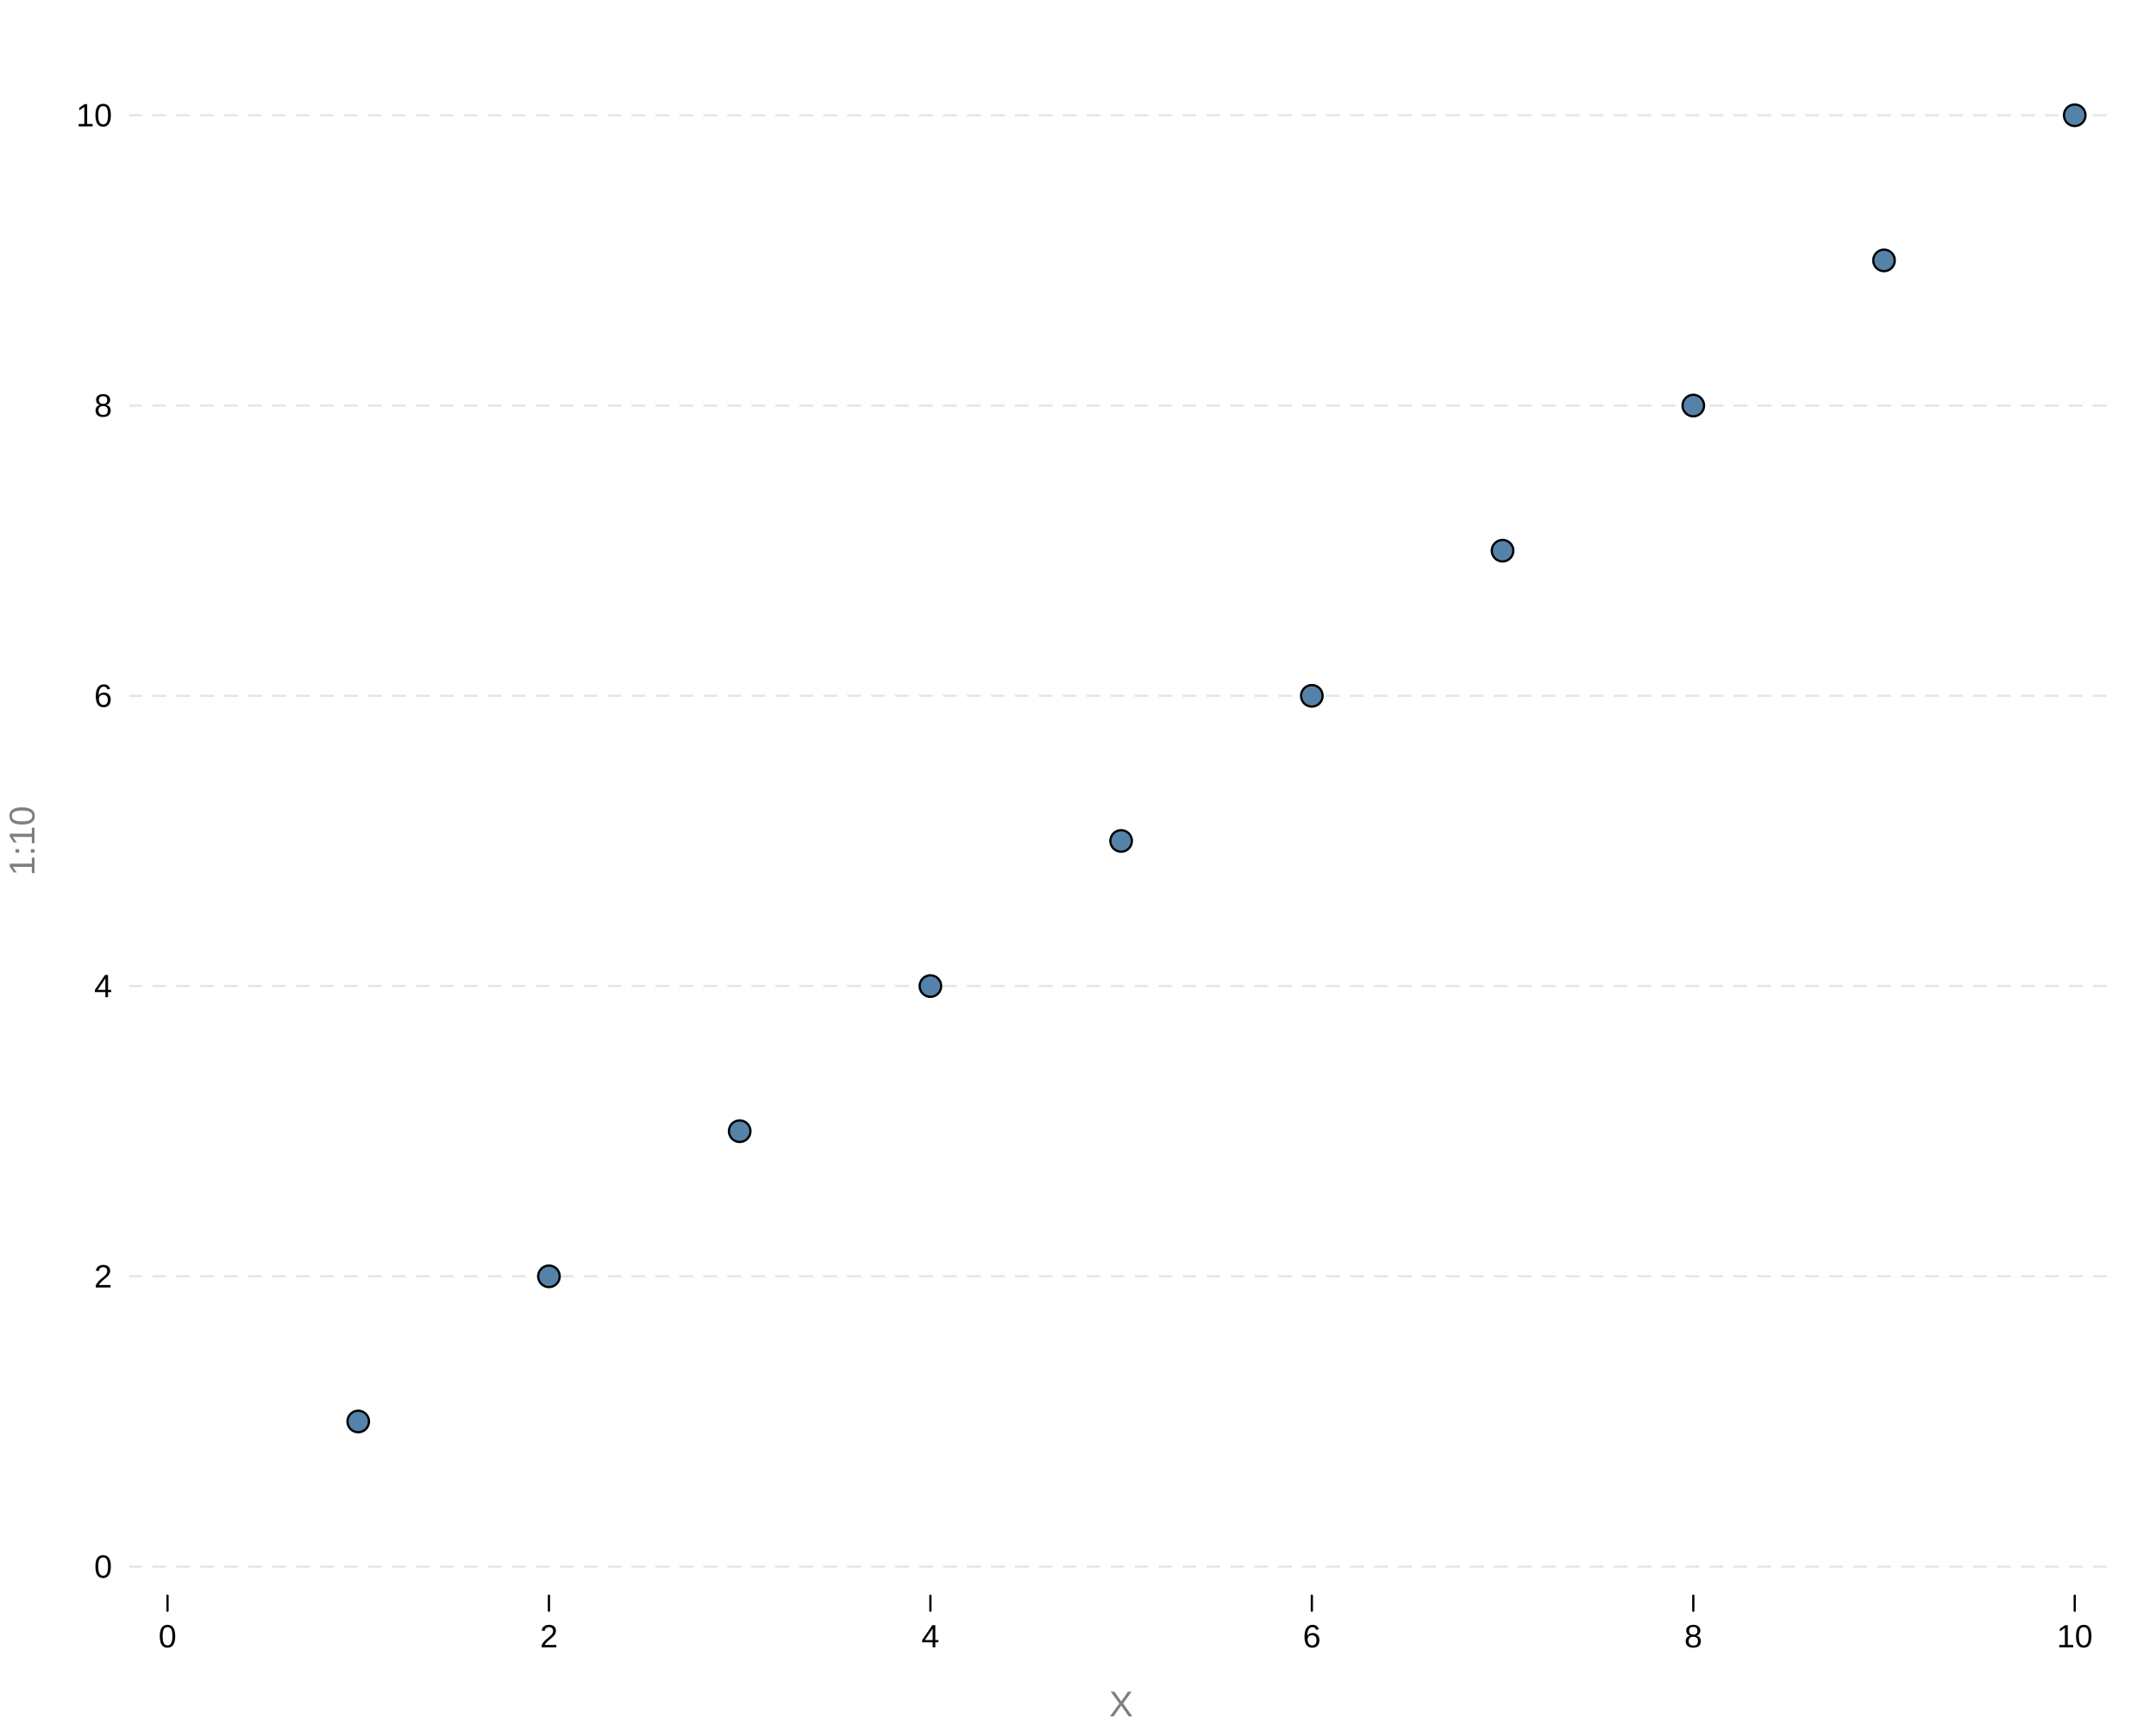
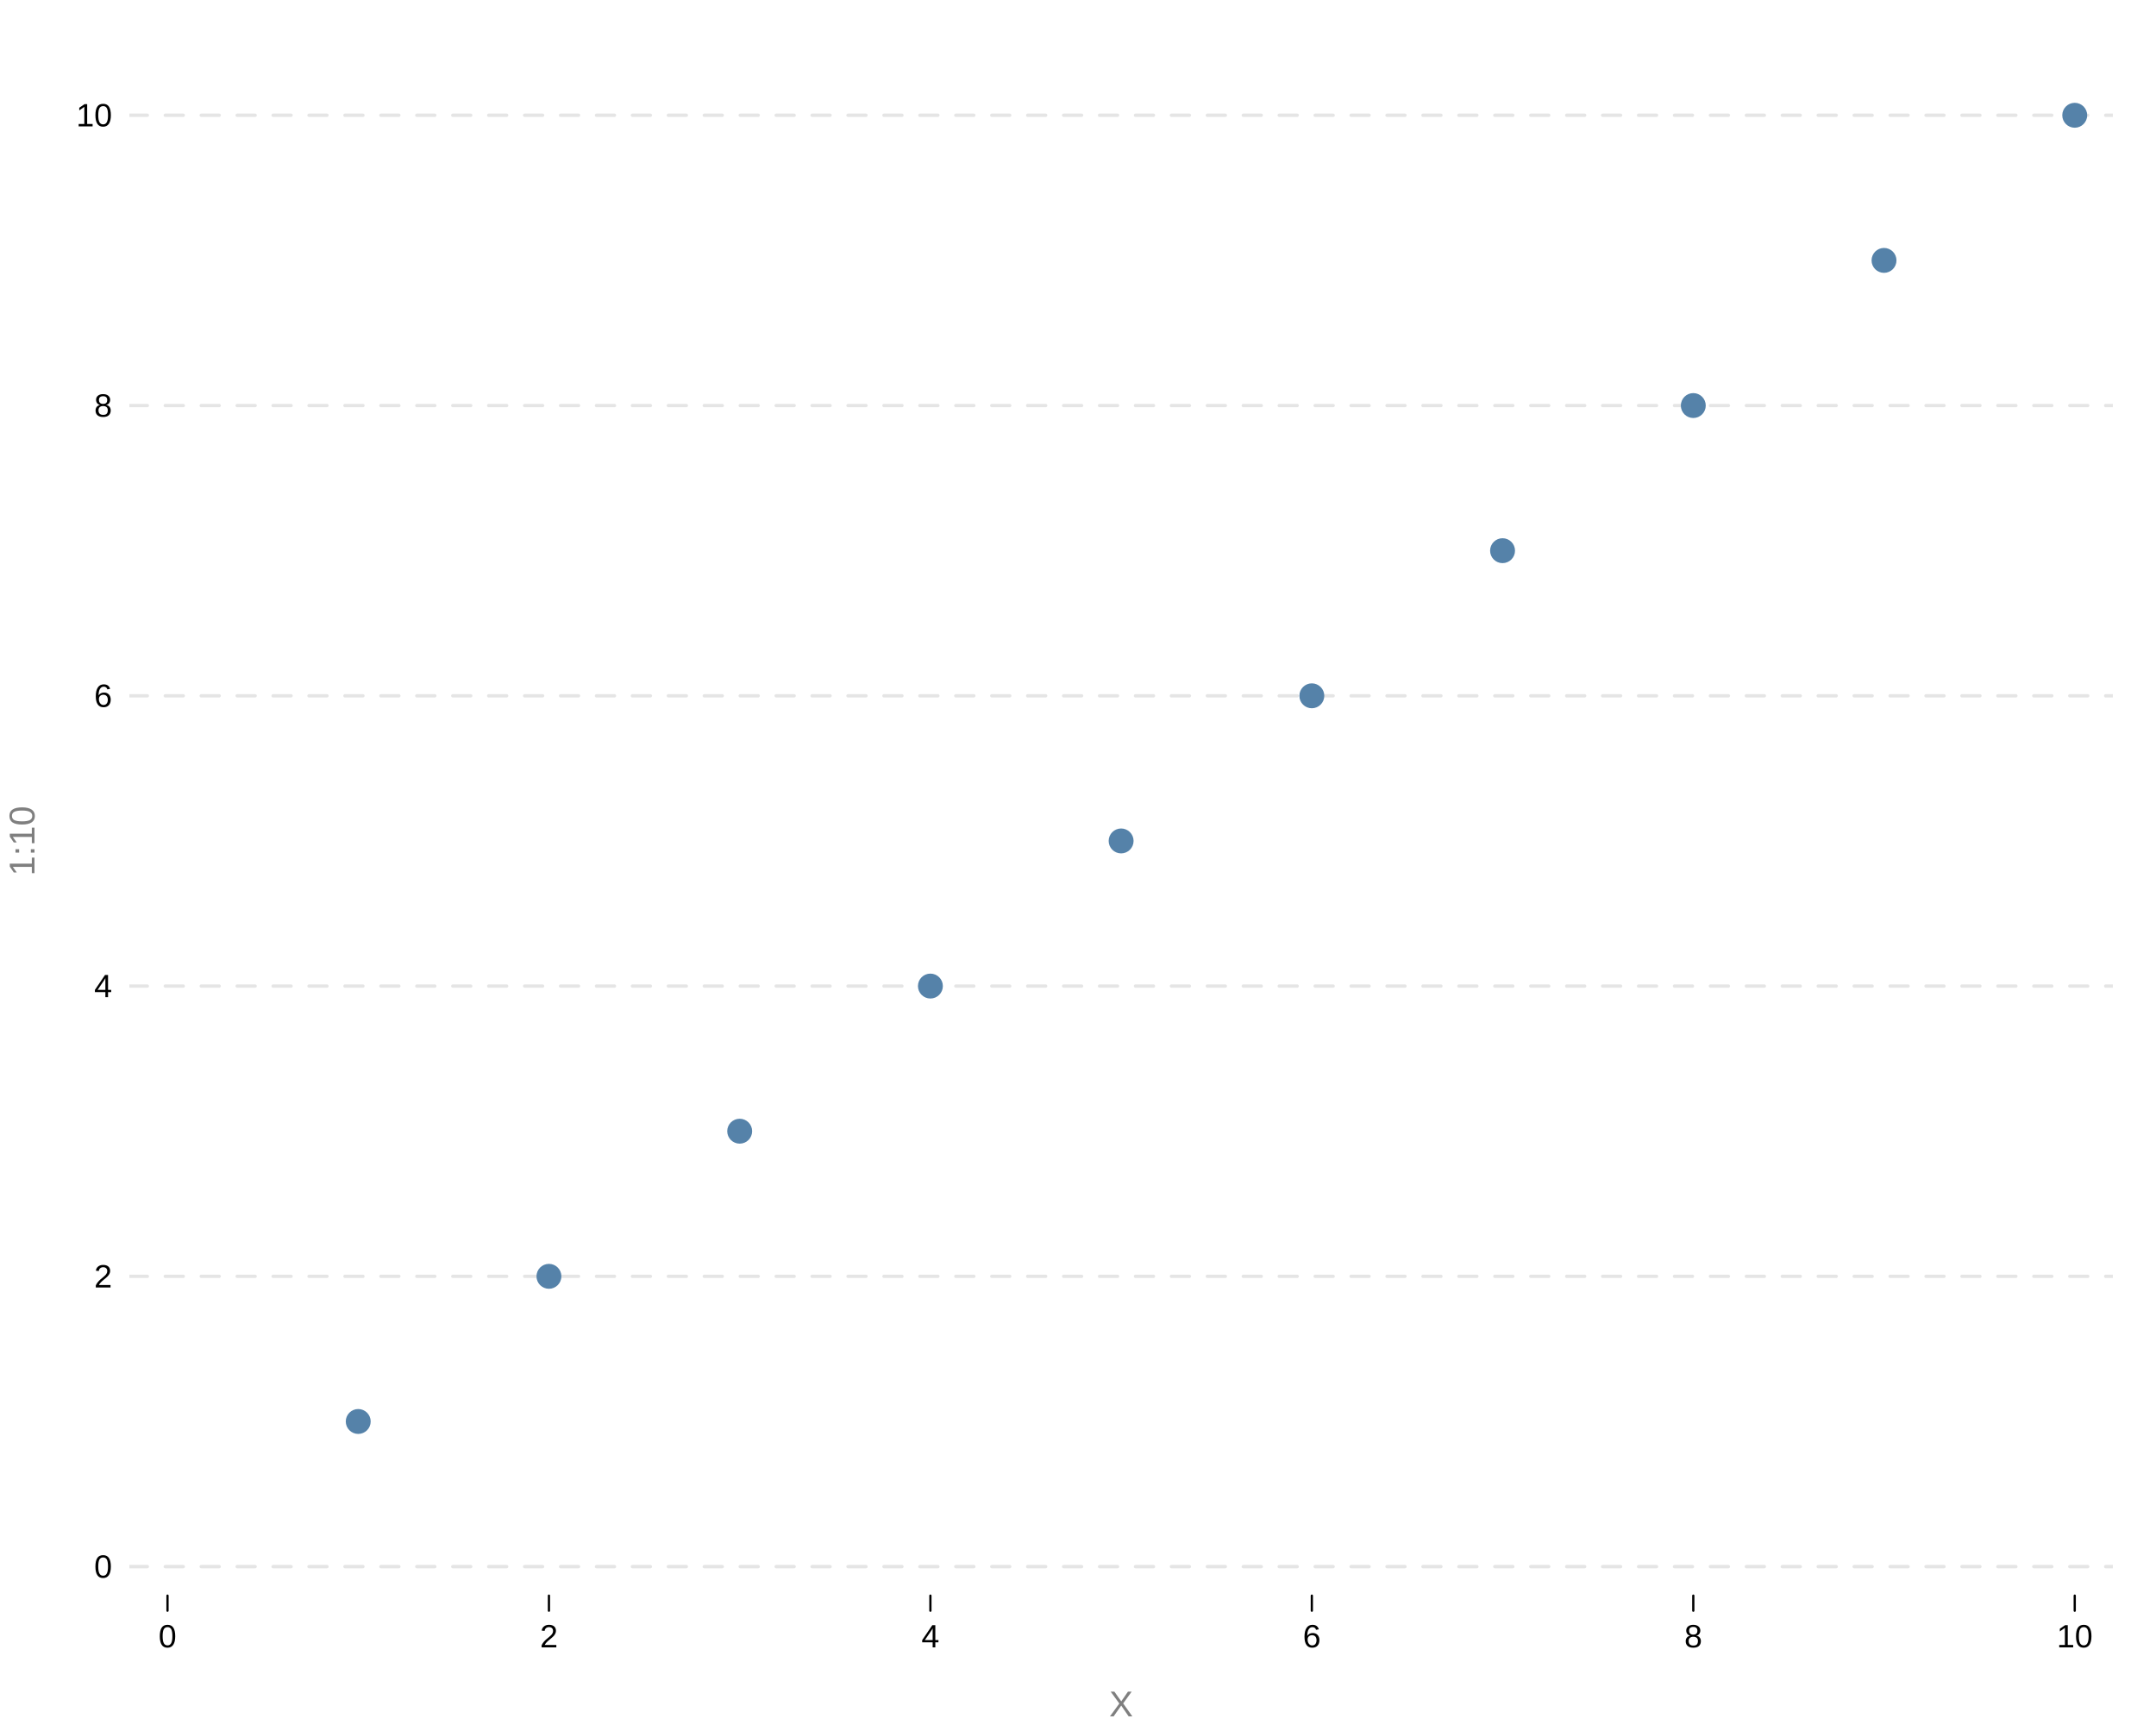
<svg xmlns="http://www.w3.org/2000/svg" viewBox="0 0 720.00 576.00">
  <defs>
    <style type="text/css">
    line, polyline, polygon, path, rect, circle {
      fill: none;
      stroke: #000000;
      stroke-linecap: round;
      stroke-linejoin: round;
      stroke-miterlimit: 10.00;
    }
  </style>
  </defs>
  <rect width="100%" height="100%" style="stroke: none; fill: #FFFFFF;" />
  <defs>
    <clipPath id="cpNDMuMjB8NzA1LjYwfDUzMi44MHwyOC44MA==">
      <rect x="43.20" y="28.80" width="662.40" height="504.00" />
    </clipPath>
  </defs>
-   <line x1="43.20" y1="523.11" x2="705.60" y2="523.11" style="stroke-width: 0.75; stroke: #E5E5E5; stroke-dasharray: 4.00,4.00;" clip-path="url(#cpNDMuMjB8NzA1LjYwfDUzMi44MHwyOC44MA==)" />
-   <line x1="43.20" y1="426.18" x2="705.60" y2="426.18" style="stroke-width: 0.75; stroke: #E5E5E5; stroke-dasharray: 4.00,4.00;" clip-path="url(#cpNDMuMjB8NzA1LjYwfDUzMi44MHwyOC44MA==)" />
-   <line x1="43.20" y1="329.26" x2="705.60" y2="329.26" style="stroke-width: 0.75; stroke: #E5E5E5; stroke-dasharray: 4.00,4.00;" clip-path="url(#cpNDMuMjB8NzA1LjYwfDUzMi44MHwyOC44MA==)" />
-   <line x1="43.20" y1="232.34" x2="705.60" y2="232.34" style="stroke-width: 0.75; stroke: #E5E5E5; stroke-dasharray: 4.00,4.00;" clip-path="url(#cpNDMuMjB8NzA1LjYwfDUzMi44MHwyOC44MA==)" />
-   <line x1="43.20" y1="135.42" x2="705.60" y2="135.42" style="stroke-width: 0.75; stroke: #E5E5E5; stroke-dasharray: 4.00,4.00;" clip-path="url(#cpNDMuMjB8NzA1LjYwfDUzMi44MHwyOC44MA==)" />
-   <line x1="43.20" y1="38.49" x2="705.60" y2="38.49" style="stroke-width: 0.75; stroke: #E5E5E5; stroke-dasharray: 4.00,4.00;" clip-path="url(#cpNDMuMjB8NzA1LjYwfDUzMi44MHwyOC44MA==)" />
-   <circle cx="119.63" cy="474.65" r="2.70pt" style="stroke-width: 0.75; fill: #5582A9;" clip-path="url(#cpNDMuMjB8NzA1LjYwfDUzMi44MHwyOC44MA==)" />
-   <circle cx="183.32" cy="426.18" r="2.70pt" style="stroke-width: 0.75; fill: #5582A9;" clip-path="url(#cpNDMuMjB8NzA1LjYwfDUzMi44MHwyOC44MA==)" />
-   <circle cx="247.02" cy="377.72" r="2.70pt" style="stroke-width: 0.75; fill: #5582A9;" clip-path="url(#cpNDMuMjB8NzA1LjYwfDUzMi44MHwyOC44MA==)" />
-   <circle cx="310.71" cy="329.26" r="2.70pt" style="stroke-width: 0.75; fill: #5582A9;" clip-path="url(#cpNDMuMjB8NzA1LjYwfDUzMi44MHwyOC44MA==)" />
-   <circle cx="374.40" cy="280.80" r="2.70pt" style="stroke-width: 0.75; fill: #5582A9;" clip-path="url(#cpNDMuMjB8NzA1LjYwfDUzMi44MHwyOC44MA==)" />
-   <circle cx="438.09" cy="232.34" r="2.70pt" style="stroke-width: 0.75; fill: #5582A9;" clip-path="url(#cpNDMuMjB8NzA1LjYwfDUzMi44MHwyOC44MA==)" />
-   <circle cx="501.78" cy="183.88" r="2.70pt" style="stroke-width: 0.75; fill: #5582A9;" clip-path="url(#cpNDMuMjB8NzA1LjYwfDUzMi44MHwyOC44MA==)" />
-   <circle cx="565.48" cy="135.42" r="2.70pt" style="stroke-width: 0.75; fill: #5582A9;" clip-path="url(#cpNDMuMjB8NzA1LjYwfDUzMi44MHwyOC44MA==)" />
-   <circle cx="629.17" cy="86.95" r="2.70pt" style="stroke-width: 0.75; fill: #5582A9;" clip-path="url(#cpNDMuMjB8NzA1LjYwfDUzMi44MHwyOC44MA==)" />
-   <circle cx="692.86" cy="38.49" r="2.70pt" style="stroke-width: 0.75; fill: #5582A9;" clip-path="url(#cpNDMuMjB8NzA1LjYwfDUzMi44MHwyOC44MA==)" />
+   <line x1="43.20" y1="523.11" x2="705.60" y2="523.11" style="stroke-width: 1.12; stroke: #E5E5E5; stroke-dasharray: 6.00,6.00;" clip-path="url(#cpNDMuMjB8NzA1LjYwfDUzMi44MHwyOC44MA==)" />
+   <line x1="43.20" y1="426.18" x2="705.60" y2="426.18" style="stroke-width: 1.12; stroke: #E5E5E5; stroke-dasharray: 6.00,6.00;" clip-path="url(#cpNDMuMjB8NzA1LjYwfDUzMi44MHwyOC44MA==)" />
+   <line x1="43.20" y1="329.26" x2="705.60" y2="329.26" style="stroke-width: 1.12; stroke: #E5E5E5; stroke-dasharray: 6.00,6.00;" clip-path="url(#cpNDMuMjB8NzA1LjYwfDUzMi44MHwyOC44MA==)" />
+   <line x1="43.20" y1="232.34" x2="705.60" y2="232.34" style="stroke-width: 1.12; stroke: #E5E5E5; stroke-dasharray: 6.00,6.00;" clip-path="url(#cpNDMuMjB8NzA1LjYwfDUzMi44MHwyOC44MA==)" />
+   <line x1="43.20" y1="135.42" x2="705.60" y2="135.42" style="stroke-width: 1.12; stroke: #E5E5E5; stroke-dasharray: 6.00,6.00;" clip-path="url(#cpNDMuMjB8NzA1LjYwfDUzMi44MHwyOC44MA==)" />
+   <line x1="43.20" y1="38.49" x2="705.60" y2="38.49" style="stroke-width: 1.12; stroke: #E5E5E5; stroke-dasharray: 6.00,6.00;" clip-path="url(#cpNDMuMjB8NzA1LjYwfDUzMi44MHwyOC44MA==)" />
+   <circle cx="119.63" cy="474.65" r="2.70pt" style="stroke-width: 1.12; stroke: #5582A9; fill: #5582A9;" clip-path="url(#cpNDMuMjB8NzA1LjYwfDUzMi44MHwyOC44MA==)" />
+   <circle cx="183.32" cy="426.18" r="2.70pt" style="stroke-width: 1.12; stroke: #5582A9; fill: #5582A9;" clip-path="url(#cpNDMuMjB8NzA1LjYwfDUzMi44MHwyOC44MA==)" />
+   <circle cx="247.02" cy="377.72" r="2.70pt" style="stroke-width: 1.12; stroke: #5582A9; fill: #5582A9;" clip-path="url(#cpNDMuMjB8NzA1LjYwfDUzMi44MHwyOC44MA==)" />
+   <circle cx="310.71" cy="329.26" r="2.70pt" style="stroke-width: 1.12; stroke: #5582A9; fill: #5582A9;" clip-path="url(#cpNDMuMjB8NzA1LjYwfDUzMi44MHwyOC44MA==)" />
+   <circle cx="374.40" cy="280.80" r="2.70pt" style="stroke-width: 1.12; stroke: #5582A9; fill: #5582A9;" clip-path="url(#cpNDMuMjB8NzA1LjYwfDUzMi44MHwyOC44MA==)" />
+   <circle cx="438.09" cy="232.34" r="2.70pt" style="stroke-width: 1.12; stroke: #5582A9; fill: #5582A9;" clip-path="url(#cpNDMuMjB8NzA1LjYwfDUzMi44MHwyOC44MA==)" />
+   <circle cx="501.78" cy="183.88" r="2.70pt" style="stroke-width: 1.12; stroke: #5582A9; fill: #5582A9;" clip-path="url(#cpNDMuMjB8NzA1LjYwfDUzMi44MHwyOC44MA==)" />
+   <circle cx="565.48" cy="135.42" r="2.70pt" style="stroke-width: 1.12; stroke: #5582A9; fill: #5582A9;" clip-path="url(#cpNDMuMjB8NzA1LjYwfDUzMi44MHwyOC44MA==)" />
+   <circle cx="629.17" cy="86.95" r="2.70pt" style="stroke-width: 1.12; stroke: #5582A9; fill: #5582A9;" clip-path="url(#cpNDMuMjB8NzA1LjYwfDUzMi44MHwyOC44MA==)" />
+   <circle cx="692.86" cy="38.49" r="2.70pt" style="stroke-width: 1.12; stroke: #5582A9; fill: #5582A9;" clip-path="url(#cpNDMuMjB8NzA1LjYwfDUzMi44MHwyOC44MA==)" />
  <defs>
    <clipPath id="cpMC4wMHw3MjAuMDB8NTc2LjAwfDAuMDA=">
      <rect x="0.00" y="0.00" width="720.00" height="576.00" />
    </clipPath>
  </defs>
  <g clip-path="url(#cpMC4wMHw3MjAuMDB8NTc2LjAwfDAuMDA=)">
    <text x="370.40" y="573.12" style="font-size: 12.00px; fill: #7F7F7F; font-family: Liberation Sans;" textLength="8.00px" lengthAdjust="spacingAndGlyphs">X</text>
  </g>
  <g clip-path="url(#cpMC4wMHw3MjAuMDB8NTc2LjAwfDAuMDA=)">
    <text transform="translate(11.52,292.47) rotate(-90)" style="font-size: 12.00px; fill: #7F7F7F; font-family: Liberation Sans;" textLength="23.34px" lengthAdjust="spacingAndGlyphs">1:10</text>
  </g>
  <g clip-path="url(#cpMC4wMHw3MjAuMDB8NTc2LjAwfDAuMDA=)">
    <text x="31.44" y="526.82" style="font-size: 10.80px; font-family: Liberation Sans;" textLength="6.00px" lengthAdjust="spacingAndGlyphs">0</text>
  </g>
  <g clip-path="url(#cpMC4wMHw3MjAuMDB8NTc2LjAwfDAuMDA=)">
    <text x="31.44" y="429.90" style="font-size: 10.80px; font-family: Liberation Sans;" textLength="6.00px" lengthAdjust="spacingAndGlyphs">2</text>
  </g>
  <g clip-path="url(#cpMC4wMHw3MjAuMDB8NTc2LjAwfDAuMDA=)">
    <text x="31.44" y="332.97" style="font-size: 10.80px; font-family: Liberation Sans;" textLength="6.00px" lengthAdjust="spacingAndGlyphs">4</text>
  </g>
  <g clip-path="url(#cpMC4wMHw3MjAuMDB8NTc2LjAwfDAuMDA=)">
    <text x="31.44" y="236.05" style="font-size: 10.80px; font-family: Liberation Sans;" textLength="6.00px" lengthAdjust="spacingAndGlyphs">6</text>
  </g>
  <g clip-path="url(#cpMC4wMHw3MjAuMDB8NTc2LjAwfDAuMDA=)">
    <text x="31.44" y="139.13" style="font-size: 10.80px; font-family: Liberation Sans;" textLength="6.00px" lengthAdjust="spacingAndGlyphs">8</text>
  </g>
  <g clip-path="url(#cpMC4wMHw3MjAuMDB8NTc2LjAwfDAuMDA=)">
    <text x="25.44" y="42.20" style="font-size: 10.80px; font-family: Liberation Sans;" textLength="12.00px" lengthAdjust="spacingAndGlyphs">10</text>
  </g>
  <line x1="55.94" y1="532.80" x2="55.94" y2="537.84" style="stroke-width: 0.75;" clip-path="url(#cpMC4wMHw3MjAuMDB8NTc2LjAwfDAuMDA=)" />
  <line x1="183.32" y1="532.80" x2="183.32" y2="537.84" style="stroke-width: 0.75;" clip-path="url(#cpMC4wMHw3MjAuMDB8NTc2LjAwfDAuMDA=)" />
  <line x1="310.71" y1="532.80" x2="310.71" y2="537.84" style="stroke-width: 0.75;" clip-path="url(#cpMC4wMHw3MjAuMDB8NTc2LjAwfDAuMDA=)" />
  <line x1="438.09" y1="532.80" x2="438.09" y2="537.84" style="stroke-width: 0.75;" clip-path="url(#cpMC4wMHw3MjAuMDB8NTc2LjAwfDAuMDA=)" />
  <line x1="565.48" y1="532.80" x2="565.48" y2="537.84" style="stroke-width: 0.75;" clip-path="url(#cpMC4wMHw3MjAuMDB8NTc2LjAwfDAuMDA=)" />
  <line x1="692.86" y1="532.80" x2="692.86" y2="537.84" style="stroke-width: 0.75;" clip-path="url(#cpMC4wMHw3MjAuMDB8NTc2LjAwfDAuMDA=)" />
  <g clip-path="url(#cpMC4wMHw3MjAuMDB8NTc2LjAwfDAuMDA=)">
    <text x="52.94" y="550.08" style="font-size: 10.80px; font-family: Liberation Sans;" textLength="6.00px" lengthAdjust="spacingAndGlyphs">0</text>
  </g>
  <g clip-path="url(#cpMC4wMHw3MjAuMDB8NTc2LjAwfDAuMDA=)">
    <text x="180.32" y="550.08" style="font-size: 10.80px; font-family: Liberation Sans;" textLength="6.00px" lengthAdjust="spacingAndGlyphs">2</text>
  </g>
  <g clip-path="url(#cpMC4wMHw3MjAuMDB8NTc2LjAwfDAuMDA=)">
    <text x="307.71" y="550.08" style="font-size: 10.80px; font-family: Liberation Sans;" textLength="6.00px" lengthAdjust="spacingAndGlyphs">4</text>
  </g>
  <g clip-path="url(#cpMC4wMHw3MjAuMDB8NTc2LjAwfDAuMDA=)">
    <text x="435.09" y="550.08" style="font-size: 10.80px; font-family: Liberation Sans;" textLength="6.00px" lengthAdjust="spacingAndGlyphs">6</text>
  </g>
  <g clip-path="url(#cpMC4wMHw3MjAuMDB8NTc2LjAwfDAuMDA=)">
    <text x="562.48" y="550.08" style="font-size: 10.80px; font-family: Liberation Sans;" textLength="6.00px" lengthAdjust="spacingAndGlyphs">8</text>
  </g>
  <g clip-path="url(#cpMC4wMHw3MjAuMDB8NTc2LjAwfDAuMDA=)">
    <text x="686.86" y="550.08" style="font-size: 10.80px; font-family: Liberation Sans;" textLength="12.00px" lengthAdjust="spacingAndGlyphs">10</text>
  </g>
</svg>
